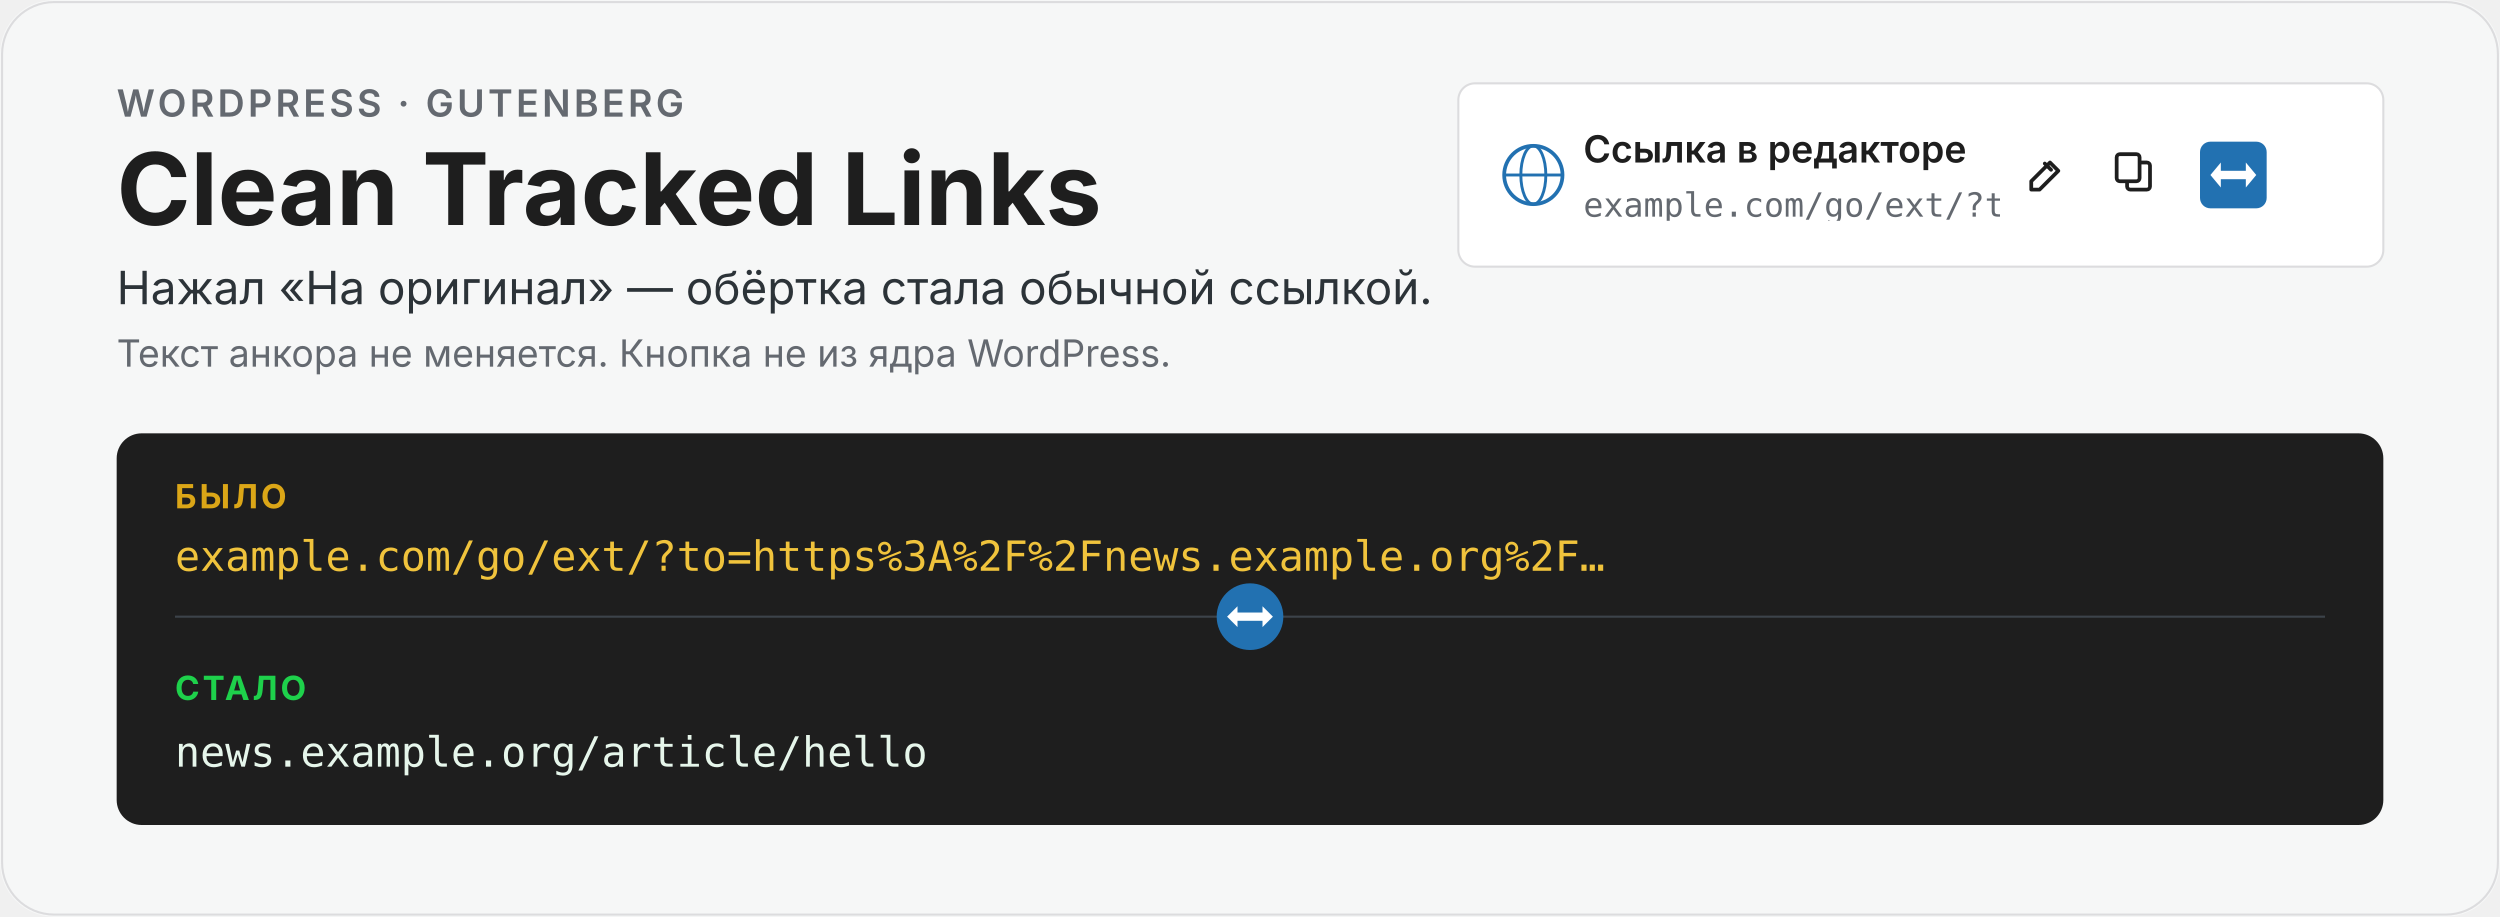
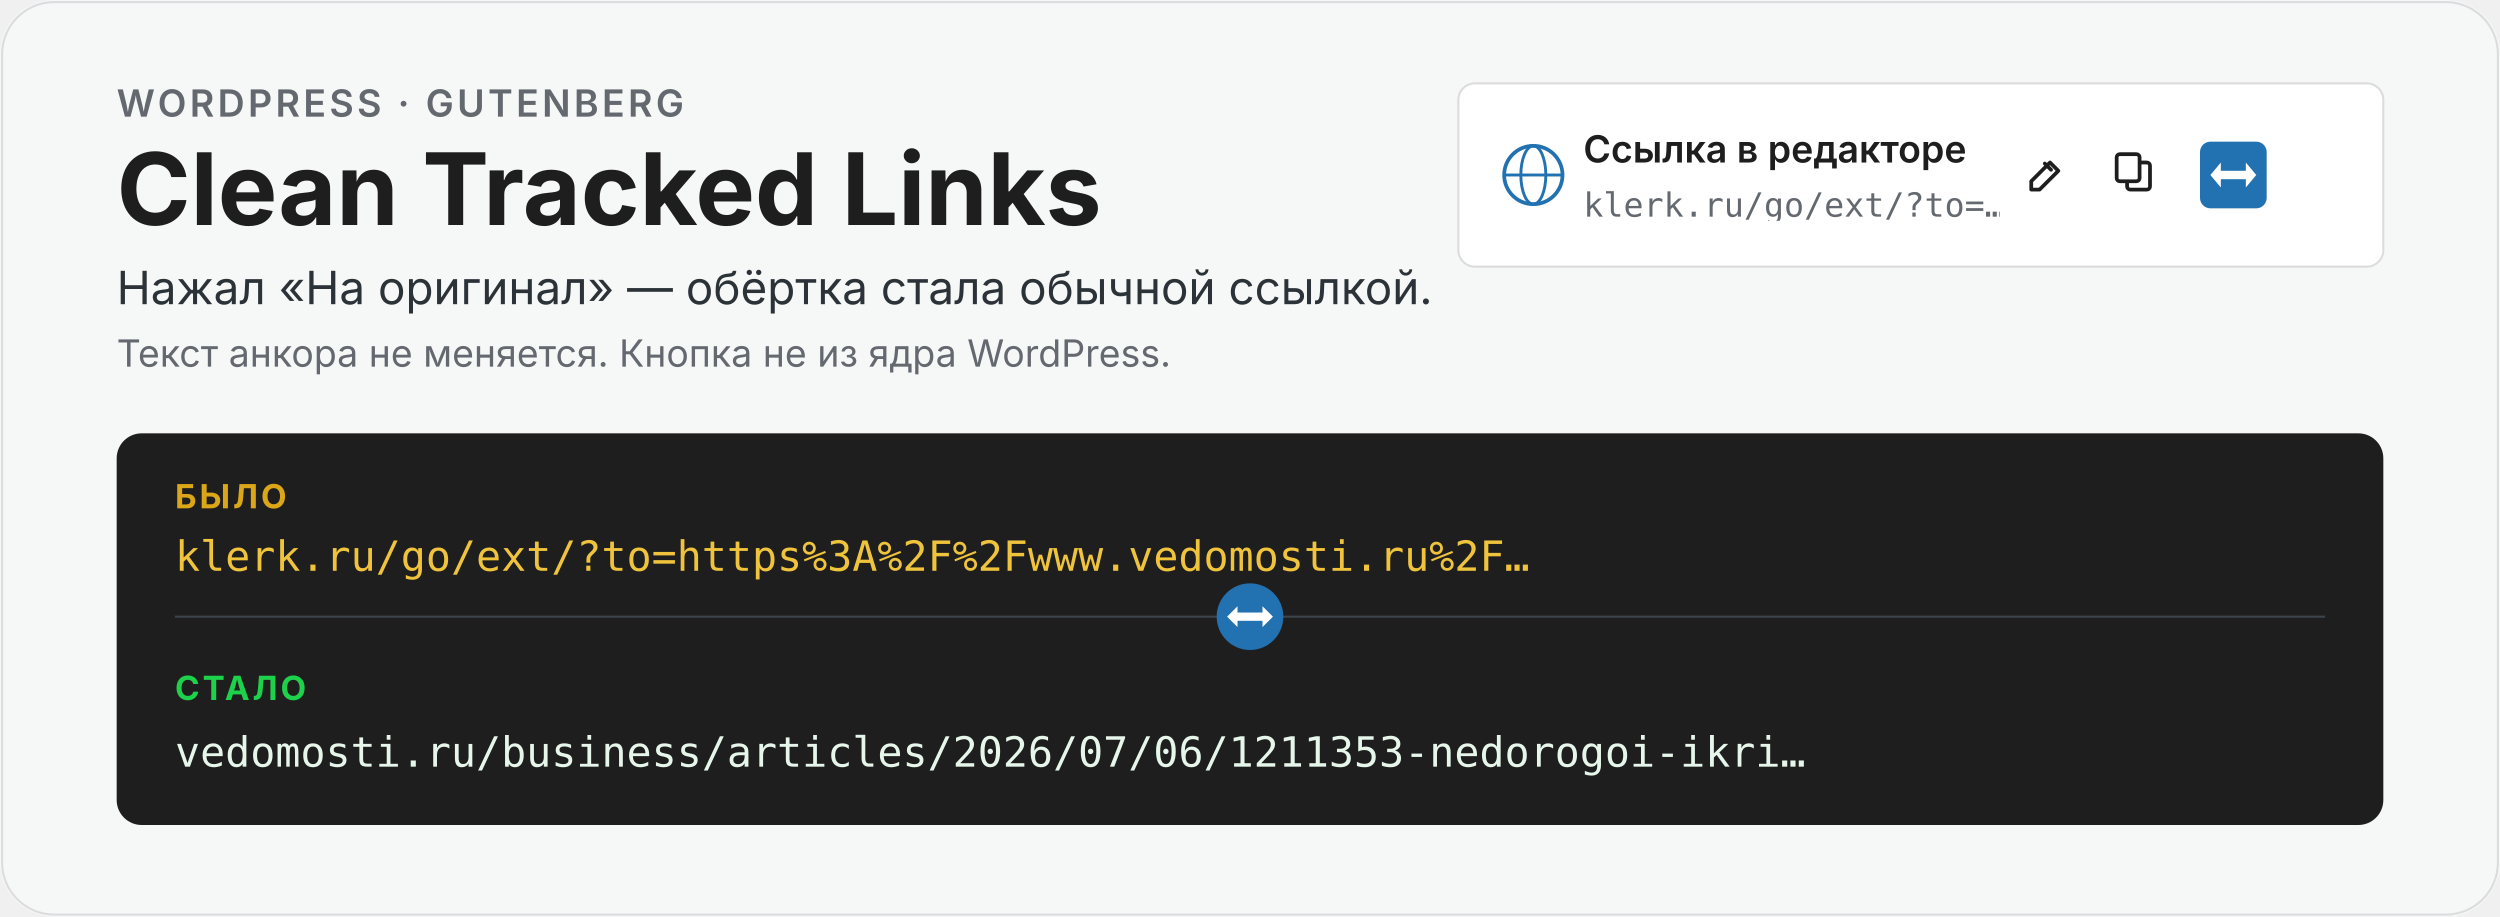
<svg xmlns="http://www.w3.org/2000/svg" width="1200" height="440" viewBox="0 0 1200 440" role="img" aria-labelledby="title desc">
  <rect width="1200" height="440" rx="26" fill="#f6f7f7" />
  <rect x="1" y="1" width="1198" height="438" rx="25" fill="none" stroke="#dcdcde" />
  <g id="title-block" font-family="-apple-system, BlinkMacSystemFont, 'Segoe UI', sans-serif">
    <text x="56" y="56" fill="#646970" font-size="18" font-weight="600" letter-spacing="1.6">WORDPRESS · GUTENBERG</text>
    <text x="56" y="108" fill="#1e1e1e" font-size="48" font-weight="700">Clean Tracked Links</text>
    <text x="56" y="146" fill="#2c3338" font-size="22">Нажал «На оригинал» — обёртка стала обычной ссылкой.</text>
    <text x="56" y="176" fill="#646970" font-size="18">Текст анкора не меняется. Кнопка не из ядра WordPress.</text>
  </g>
  <g id="popover" transform="translate(700 40)">
    <rect width="444" height="88" rx="8" fill="#ffffff" stroke="#dcdcde" />
    <circle cx="36" cy="44" r="14" fill="none" stroke="#2271b1" stroke-width="1.8" />
    <ellipse cx="36" cy="44" rx="6" ry="14" fill="none" stroke="#2271b1" stroke-width="1.4" />
    <line x1="22" y1="44" x2="50" y2="44" stroke="#2271b1" stroke-width="1.4" />
    <text x="60" y="38" font-family="-apple-system, BlinkMacSystemFont, 'Segoe UI', sans-serif" font-size="18" font-weight="600" fill="#1e1e1e">Ссылка в редакторе</text>
    <clipPath id="popover-url">
      <rect x="60" y="44" width="200" height="22" />
    </clipPath>
-     <text clip-path="url(#popover-url)" x="60" y="64" font-family="ui-monospace, SFMono-Regular, Menlo, monospace" font-size="16" fill="#646970">example.com/go/ext/?to=…</text>
+     <text clip-path="url(#popover-url)" x="60" y="64" font-family="ui-monospace, SFMono-Regular, Menlo, monospace" font-size="16" fill="#646970">klerk.ru/go/ext/?to=…</text>
    <g transform="translate(268 30)" fill="none" stroke="#1e1e1e" stroke-width="1.8" stroke-linecap="round" stroke-linejoin="round">
      <path d="M16 8l4 4-9 9H7v-4z" />
      <path d="M13.5 8.5l3 3" />
    </g>
    <g transform="translate(312 30)" fill="none" stroke="#1e1e1e" stroke-width="1.8">
      <rect x="9" y="8" width="11" height="13" rx="1.5" />
      <rect x="4" y="4" width="11" height="13" rx="1.5" fill="#ffffff" />
    </g>
    <g transform="translate(356 28)">
      <rect width="32" height="32" rx="5" fill="#2271b1" />
      <path d="M10 10l-5 6 5 6v-4h6v-4h-6v-4zm12 0v4h-6v4h6v4l5-6-5-6z" fill="#ffffff" />
    </g>
  </g>
  <g id="proof" transform="translate(56 208)">
    <rect width="1088" height="188" rx="12" fill="#1e1e1e" />
    <text x="28" y="36" font-family="-apple-system, BlinkMacSystemFont, 'Segoe UI', sans-serif" font-size="16" font-weight="700" letter-spacing="1.4" fill="#dba617">БЫЛО</text>
-     <text x="28" y="66" font-family="ui-monospace, SFMono-Regular, Menlo, monospace" font-size="20" fill="#f0c33c">example.com/go/ext/?to=https%3A%2F%2Fnews.example.org%2F…</text>
+     <text x="28" y="66" font-family="ui-monospace, SFMono-Regular, Menlo, monospace" font-size="20" fill="#f0c33c">klerk.ru/go/ext/?to=https%3A%2F%2Fwww.vedomosti.ru%2F…</text>
    <line x1="28" y1="88" x2="1060" y2="88" stroke="#3c434a" />
    <circle cx="544" cy="88" r="16" fill="#2271b1" />
    <path d="M538 83l-5 5 5 5v-3h6v-4h-6v-3zm12 0v3h-6v4h6v3l5-5-5-5z" fill="#ffffff" />
    <text x="28" y="128" font-family="-apple-system, BlinkMacSystemFont, 'Segoe UI', sans-serif" font-size="16" font-weight="700" letter-spacing="1.4" fill="#1ed14b">СТАЛО</text>
-     <text x="28" y="160" font-family="ui-monospace, SFMono-Regular, Menlo, monospace" font-size="20" fill="#e6f6eb">news.example.org/article/hello</text>
+     <text x="28" y="160" font-family="ui-monospace, SFMono-Regular, Menlo, monospace" font-size="20" fill="#e6f6eb">vedomosti.ru/business/articles/2026/07/06/1211353-nedorogoi-ikri…</text>
  </g>
</svg>
